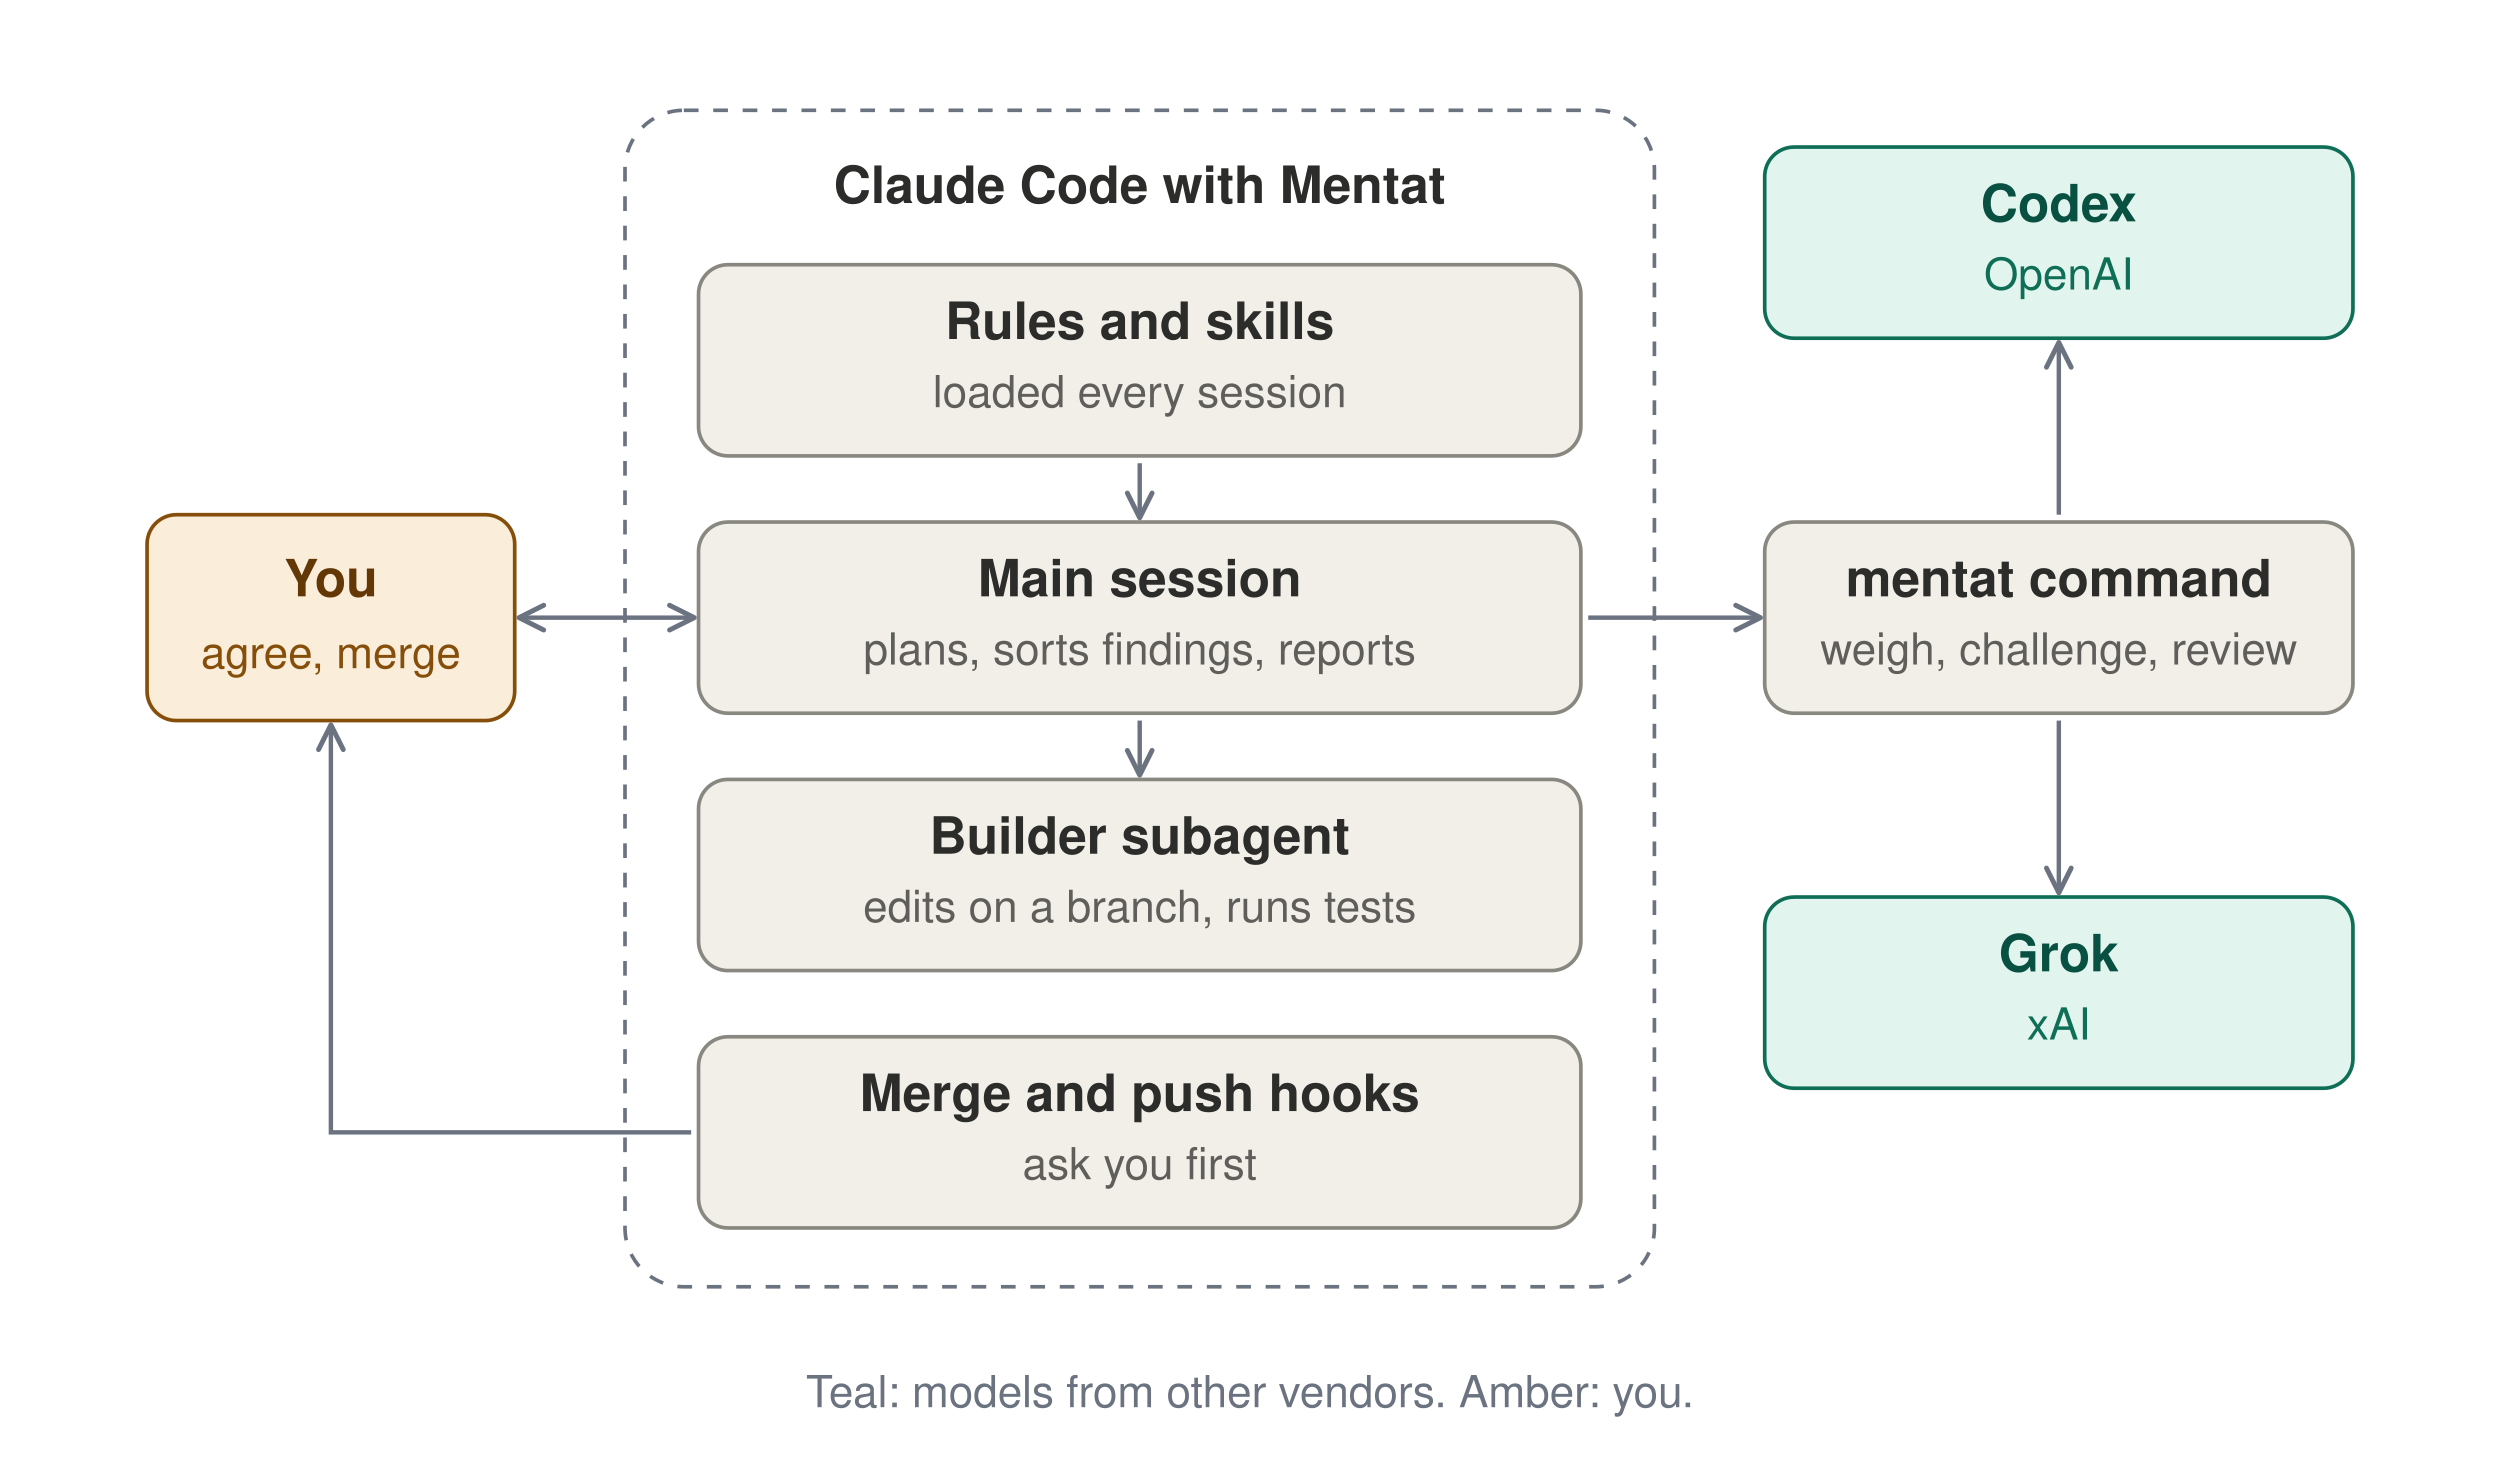
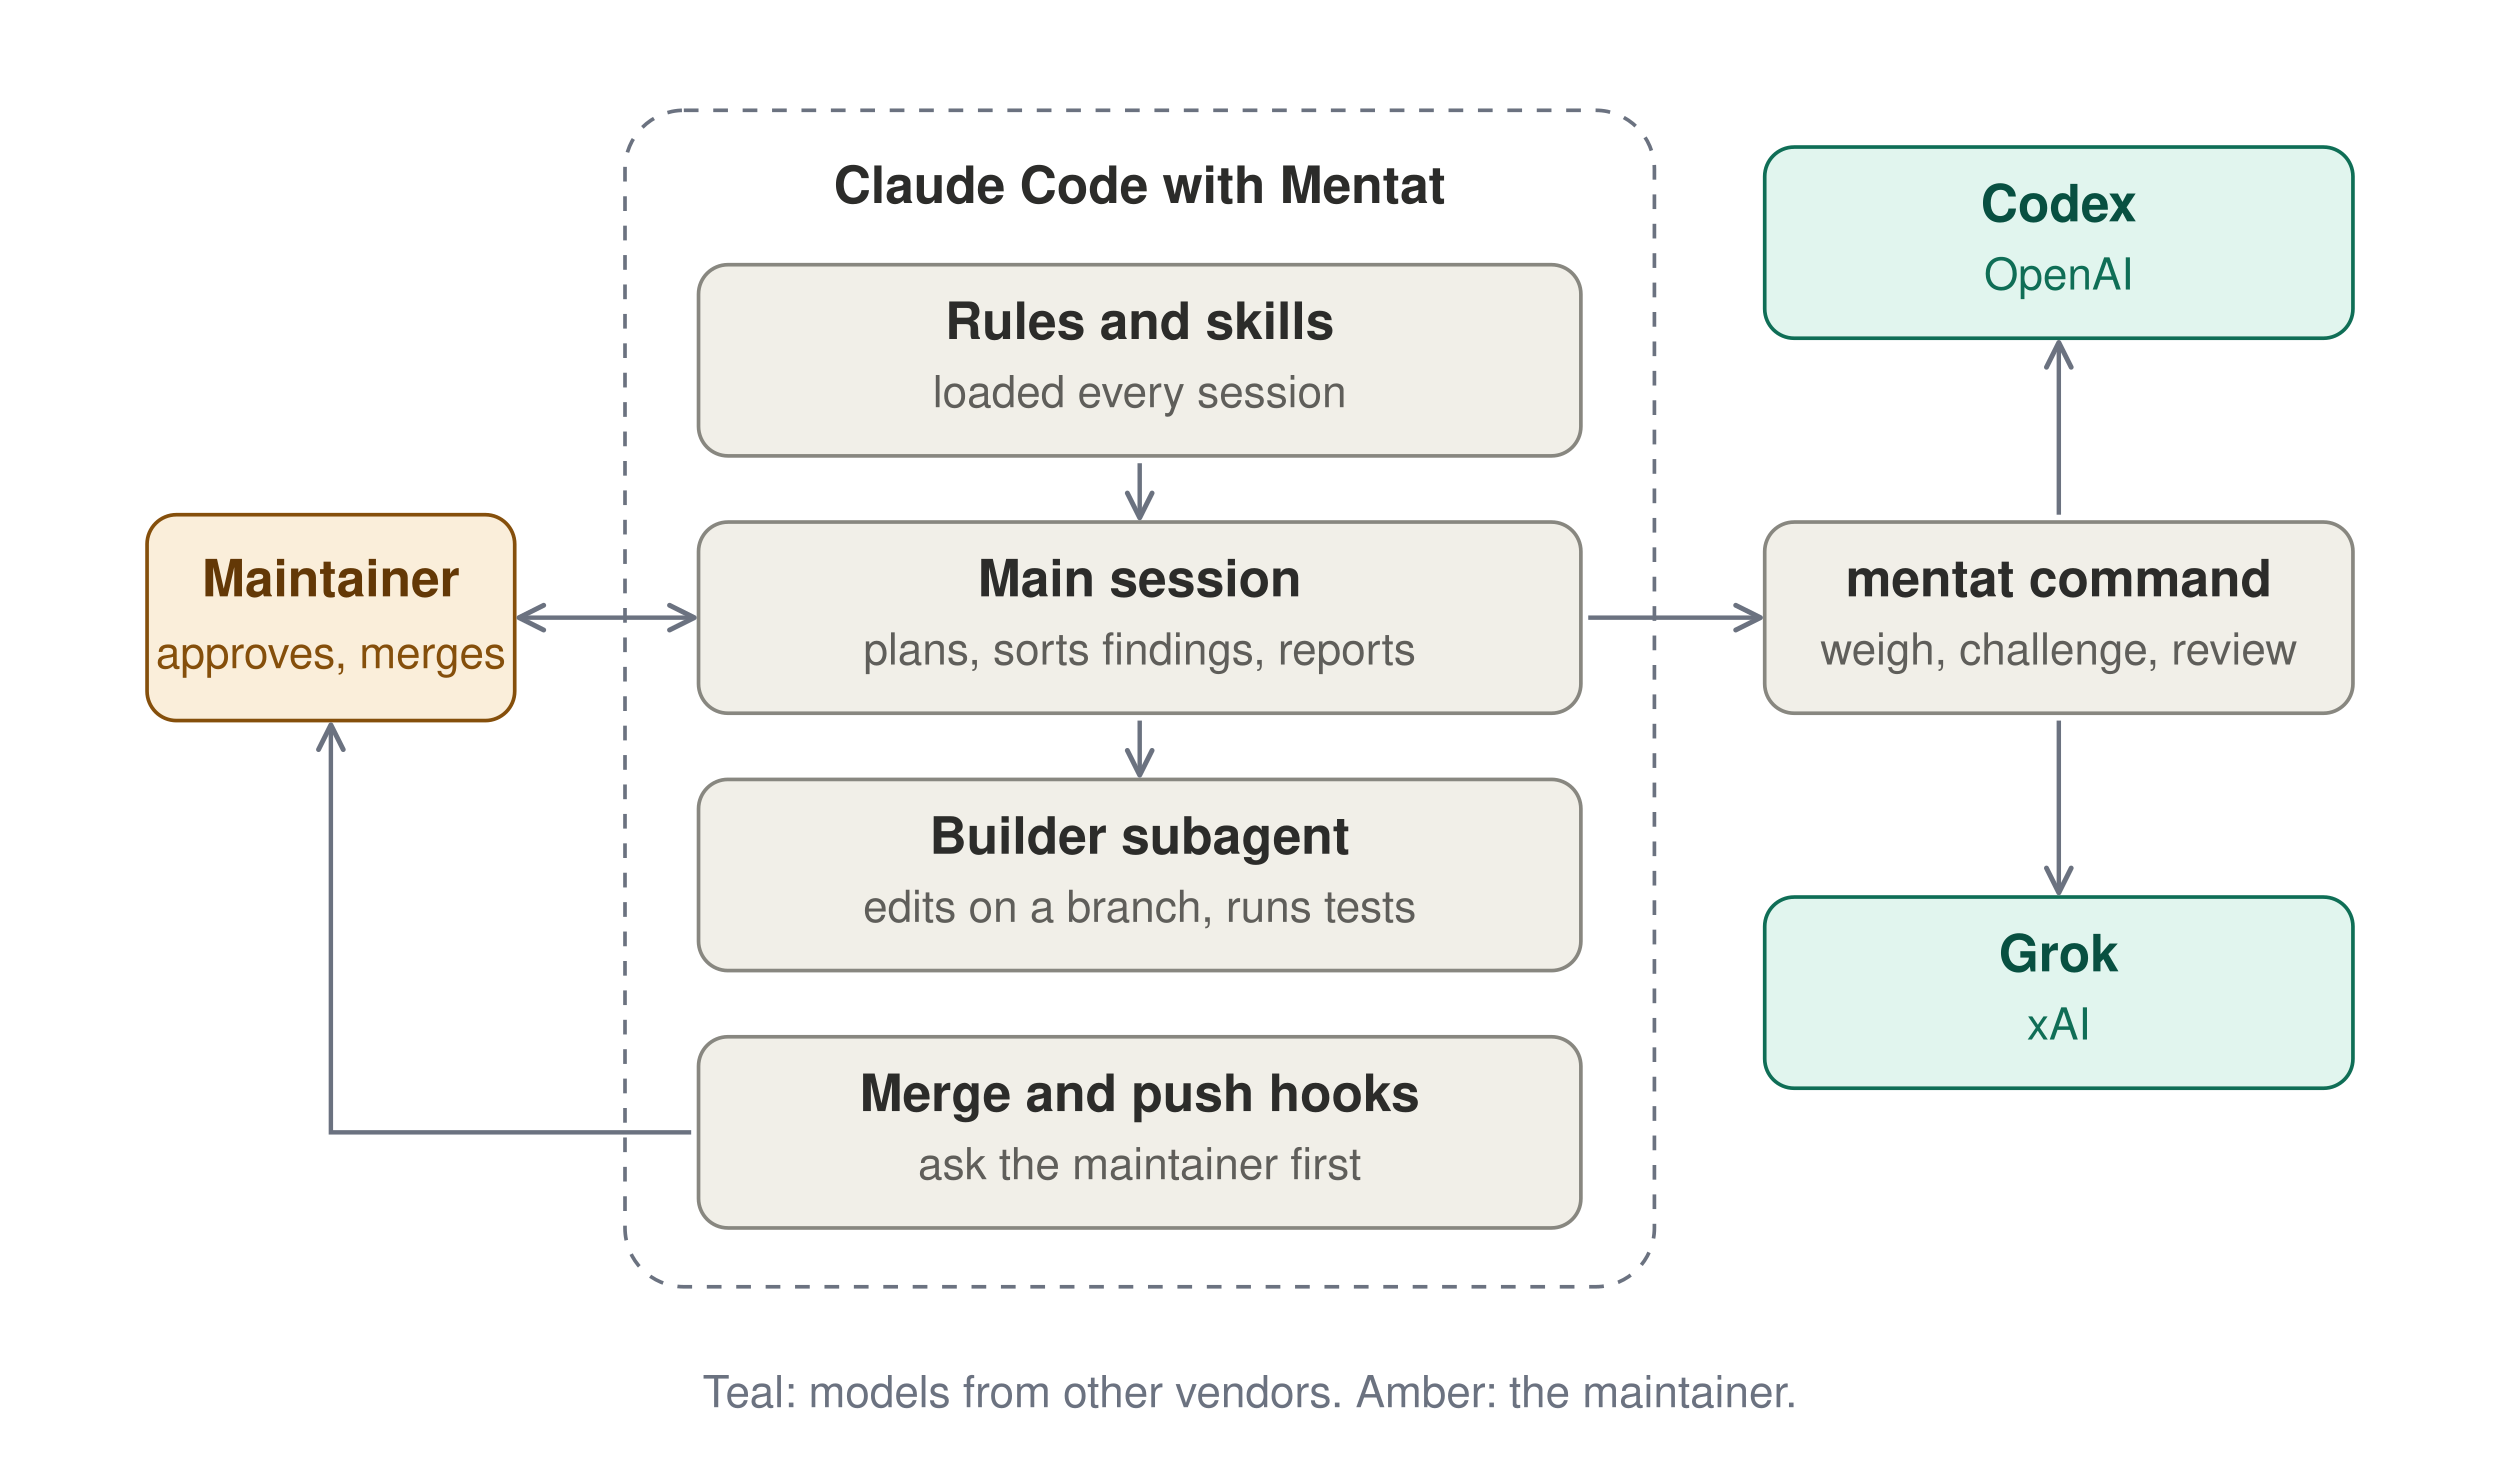
- <svg xmlns="http://www.w3.org/2000/svg" viewBox="0 0 680 400" width="680" height="400" role="img" aria-label="Inside Claude Code: rules and skills loaded every session, the main session, a builder subagent, and merge and push hooks that ask the maintainer. The mentat command runs Codex (OpenAI) and Grok (xAI).">
+ <svg xmlns="http://www.w3.org/2000/svg" viewBox="0 0 680 400" width="680" height="400" role="img" aria-label="Inside Claude Code: rules and skills loaded every session, the main session, a builder subagent, and merge and push hooks that ask the maintainer first. The mentat command runs Codex (OpenAI) and Grok (xAI).">
  <style>
    .gb { fill: #F1EFE8; stroke: #888780; stroke-width: 1; }
    .gt { fill: #2C2C2A; }
    .gs { fill: #5F5E5A; }
    .tb { fill: #E1F5EE; stroke: #0F6E56; stroke-width: 1; }
    .tt { fill: #085041; }
    .ts { fill: #0F6E56; }
    .ab { fill: #FAEEDA; stroke: #854F0B; stroke-width: 1; }
    .at { fill: #633806; }
    .as { fill: #854F0B; }
    .l { stroke: #6b7280; stroke-width: 1.2; fill: none; }
    .lt { fill: #6b7280; }
    .dash { stroke: #6b7280; stroke-width: 1; fill: none; stroke-dasharray: 4 4; }
    .mk { stroke: #6b7280; }
    @media (prefers-color-scheme: dark) {
      .gb { fill: #2C2C2A; stroke: #888780; }
      .gt { fill: #F1EFE8; }
      .gs { fill: #B4B2A9; }
      .tb { fill: #085041; stroke: #5DCAA5; }
      .tt { fill: #E1F5EE; }
      .ts { fill: #9FE1CB; }
      .ab { fill: #633806; stroke: #FAC775; }
      .at { fill: #FAEEDA; }
      .as { fill: #FAC775; }
      .l { stroke: #9ca3af; }
      .lt { fill: #9ca3af; }
      .dash { stroke: #9ca3af; }
      .mk { stroke: #9ca3af; }
    }
  </style>
  <defs>
    <marker id="a" viewBox="0 0 10 10" refX="8" refY="5" markerWidth="7" markerHeight="7" orient="auto-start-reverse">
      <path class="mk" d="M 1 1 L 9 5 L 1 9" fill="none" stroke-width="1.6" stroke-linecap="round" stroke-linejoin="round" />
    </marker>
  </defs>
  <g font-family="ui-sans-serif, system-ui, -apple-system, 'Segoe UI', Helvetica, Arial, sans-serif" text-anchor="middle" dominant-baseline="central">
    <rect class="dash" x="170" y="30" width="280" height="320" rx="16" />
    <text class="gt" x="310" y="52" font-size="14" font-weight="600">Claude Code with Mentat</text>
    <rect class="gb" x="190" y="72" width="240" height="52" rx="8" />
    <text class="gt" x="310" y="89" font-size="14" font-weight="600">Rules and skills</text>
    <text class="gs" x="310" y="108" font-size="12" font-weight="400">loaded every session</text>
    <rect class="gb" x="190" y="142" width="240" height="52" rx="8" />
    <text class="gt" x="310" y="159" font-size="14" font-weight="600">Main session</text>
    <text class="gs" x="310" y="178" font-size="12" font-weight="400">plans, sorts findings, reports</text>
    <rect class="gb" x="190" y="212" width="240" height="52" rx="8" />
    <text class="gt" x="310" y="229" font-size="14" font-weight="600">Builder subagent</text>
    <text class="gs" x="310" y="248" font-size="12" font-weight="400">edits on a branch, runs tests</text>
    <rect class="gb" x="190" y="282" width="240" height="52" rx="8" />
    <text class="gt" x="310" y="299" font-size="14" font-weight="600">Merge and push hooks</text>
-     <text class="gs" x="310" y="318" font-size="12" font-weight="400">ask you first</text>
+     <text class="gs" x="310" y="318" font-size="12" font-weight="400">ask the maintainer first</text>
    <path class="l" d="M 310 126 L 310 140" marker-end="url(#a)" />
    <path class="l" d="M 310 196 L 310 210" marker-end="url(#a)" />
    <rect class="ab" x="40" y="140" width="100" height="56" rx="8" />
-     <text class="at" x="90" y="159" font-size="14" font-weight="600">You</text>
-     <text class="as" x="90" y="179" font-size="12" font-weight="400">agree, merge</text>
+     <text class="at" x="90" y="159" font-size="14" font-weight="600">Maintainer</text>
+     <text class="as" x="90" y="179" font-size="12" font-weight="400">approves, merges</text>
    <path class="l" d="M 142 168 L 188 168" marker-start="url(#a)" marker-end="url(#a)" />
    <path class="l" d="M 188 308 L 90 308 L 90 198" marker-end="url(#a)" />
    <rect class="gb" x="480" y="142" width="160" height="52" rx="8" />
    <text class="gt" x="560" y="159" font-size="14" font-weight="600">mentat command</text>
    <text class="gs" x="560" y="178" font-size="12" font-weight="400">weigh, challenge, review</text>
    <path class="l" d="M 432 168 L 478 168" marker-end="url(#a)" />
    <rect class="tb" x="480" y="40" width="160" height="52" rx="8" />
    <text class="tt" x="560" y="57" font-size="14" font-weight="600">Codex</text>
    <text class="ts" x="560" y="76" font-size="12" font-weight="400">OpenAI</text>
    <rect class="tb" x="480" y="244" width="160" height="52" rx="8" />
    <text class="tt" x="560" y="261" font-size="14" font-weight="600">Grok</text>
    <text class="ts" x="560" y="280" font-size="12" font-weight="400">xAI</text>
    <path class="l" d="M 560 140 L 560 94" marker-end="url(#a)" />
    <path class="l" d="M 560 196 L 560 242" marker-end="url(#a)" />
-     <text class="lt" x="340" y="380" font-size="12" font-weight="400">Teal: models from other vendors. Amber: you.</text>
+     <text class="lt" x="340" y="380" font-size="12" font-weight="400">Teal: models from other vendors. Amber: the maintainer.</text>
  </g>
</svg>
